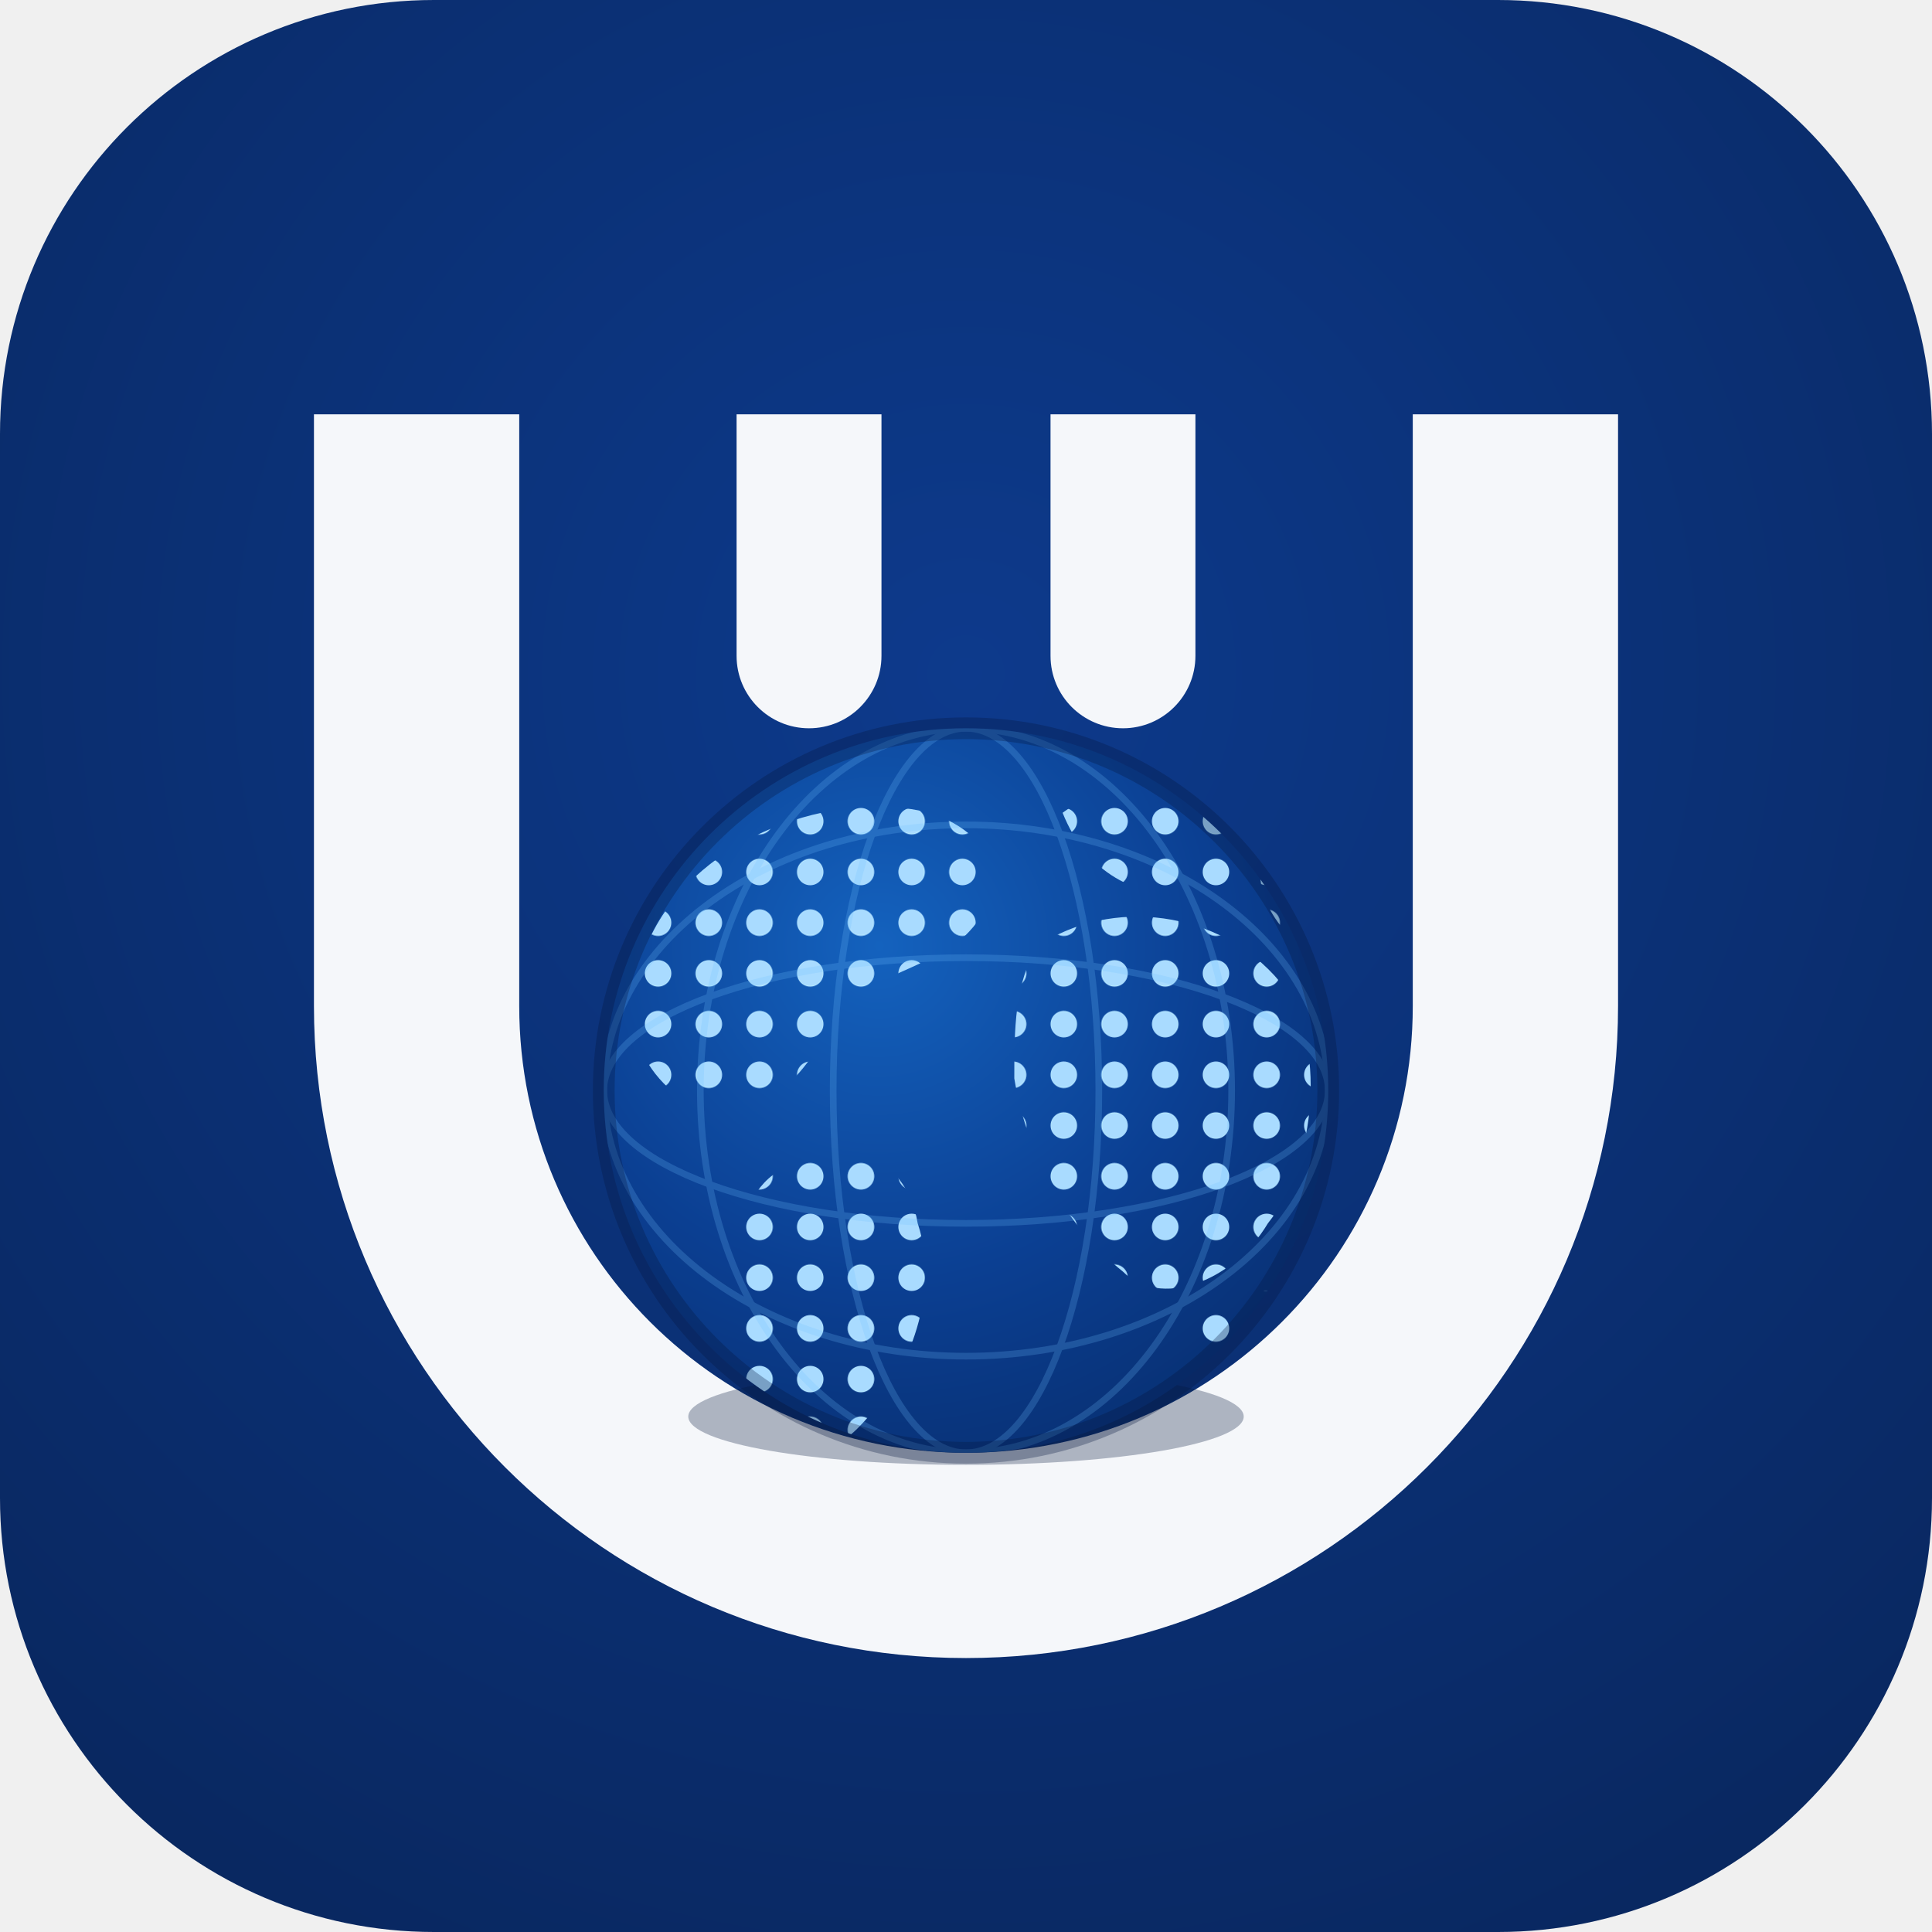
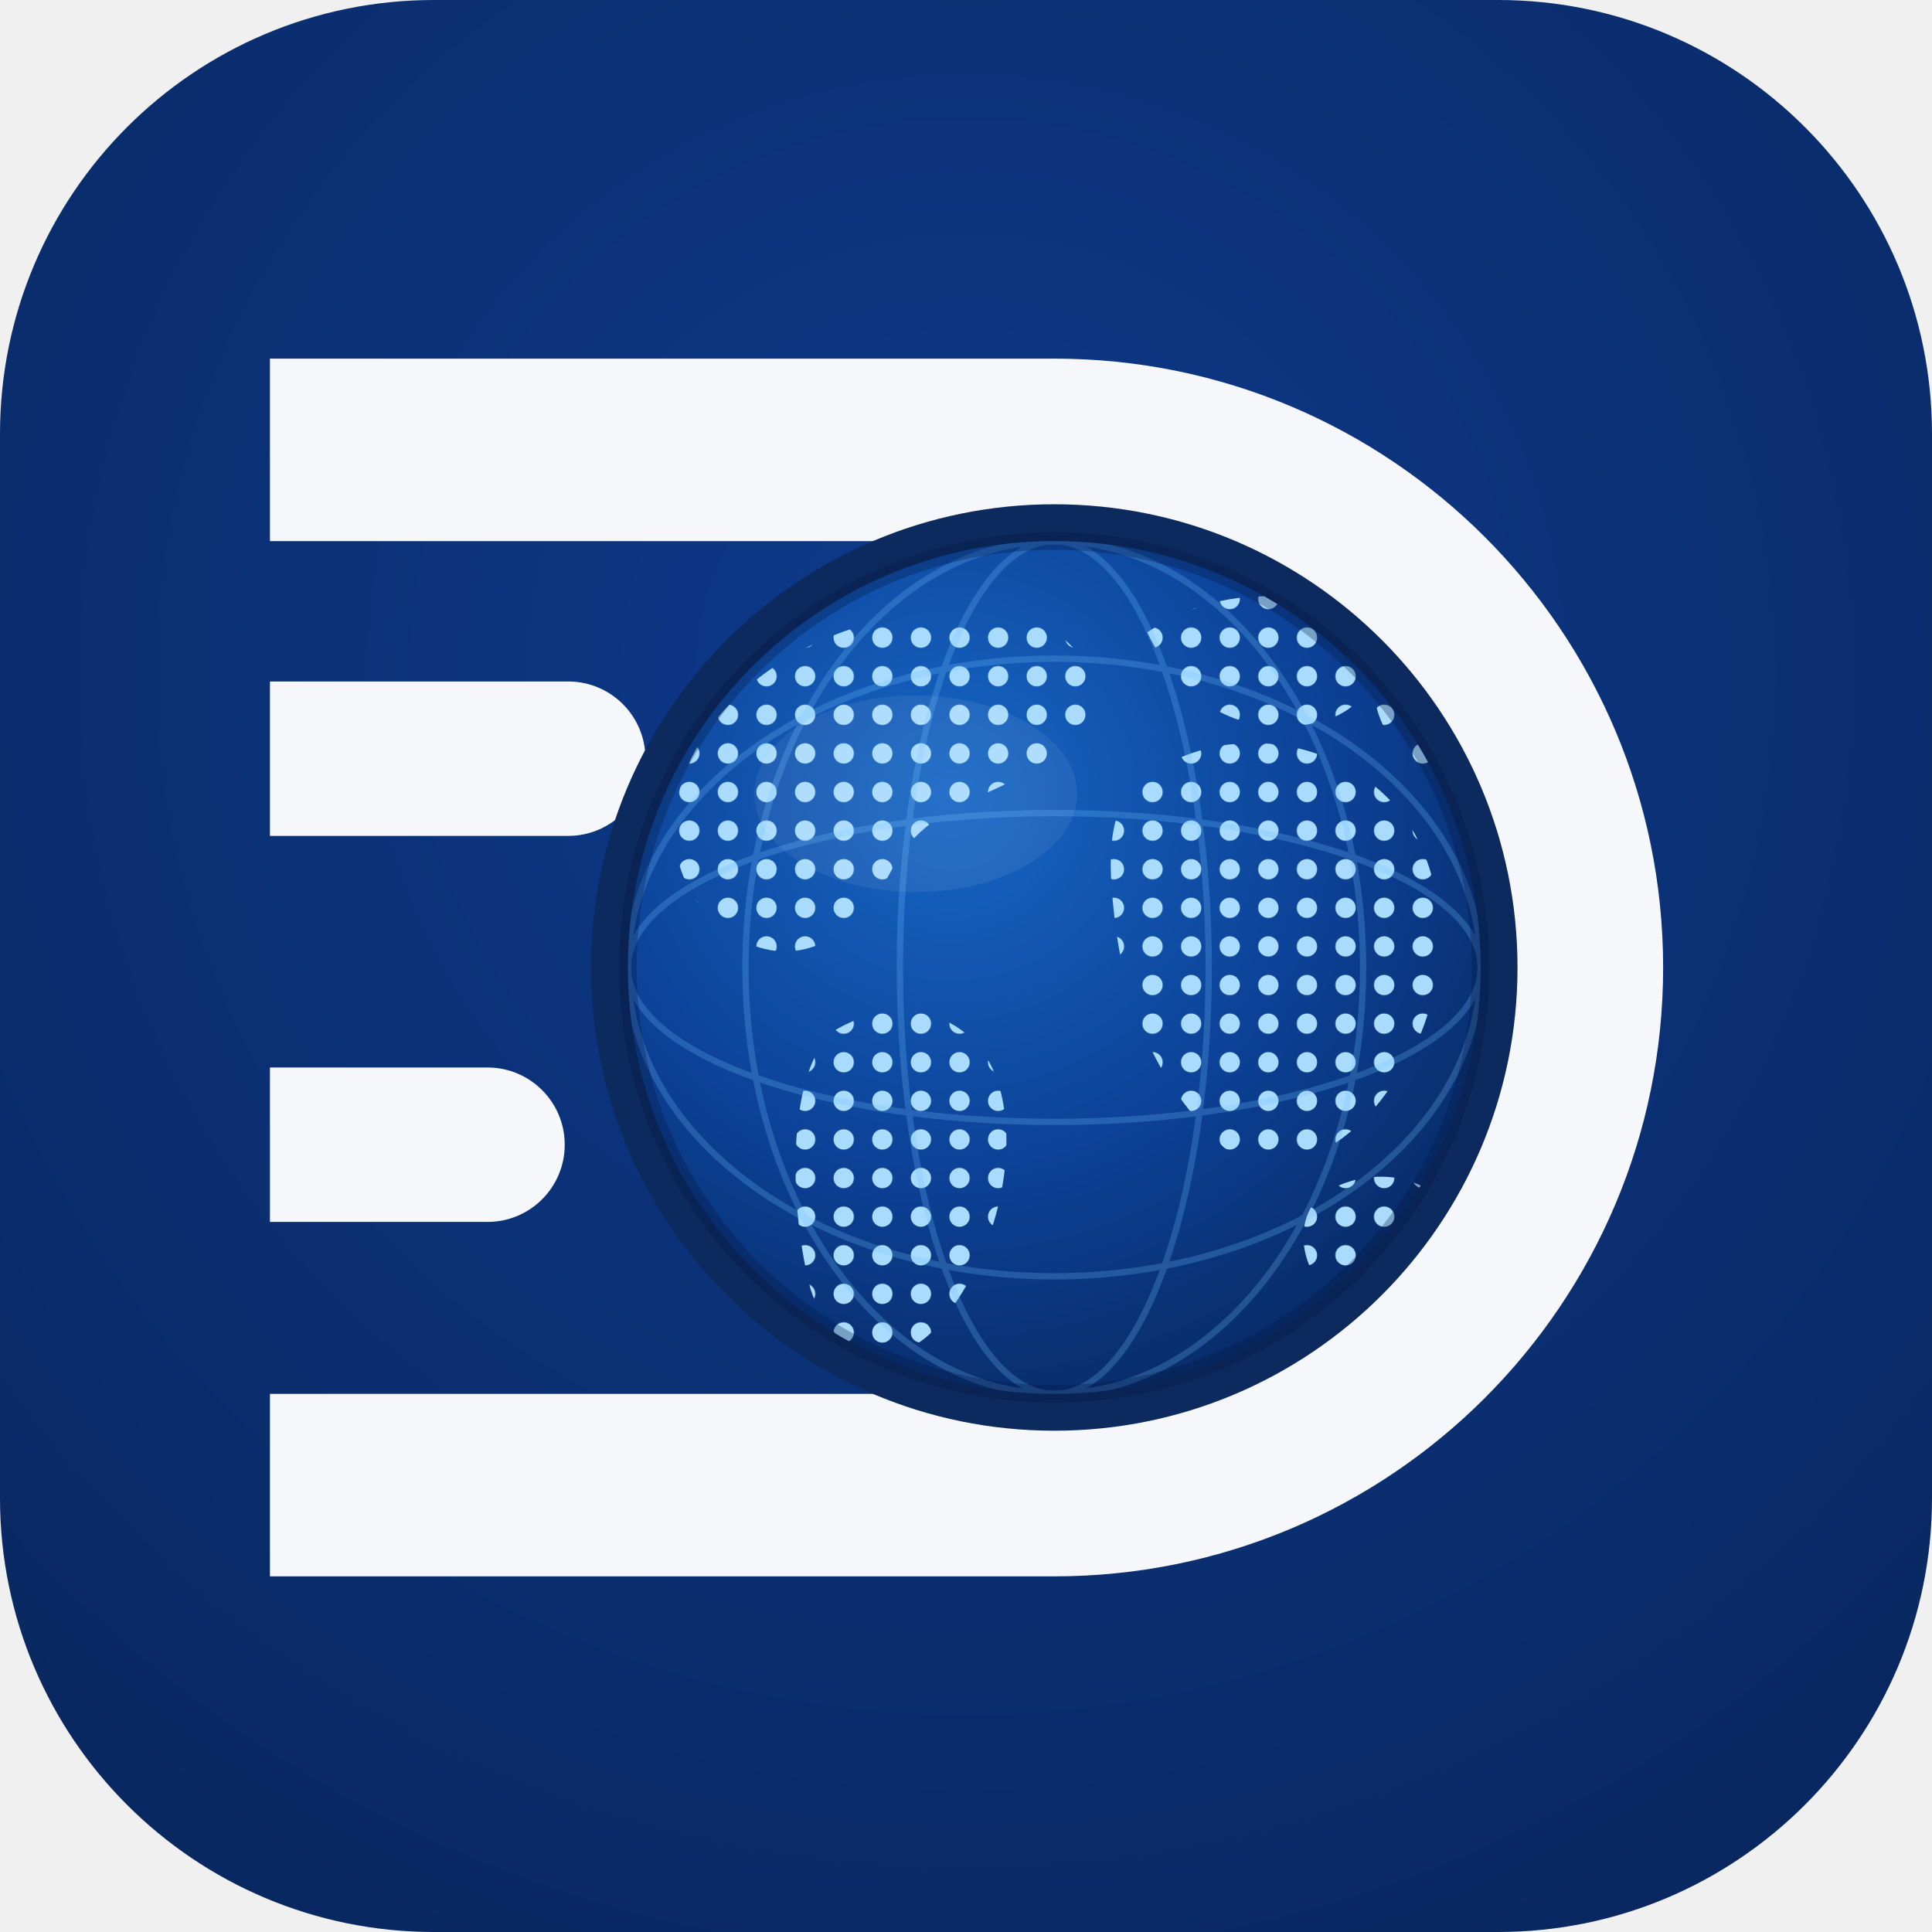
<svg xmlns="http://www.w3.org/2000/svg" viewBox="0 0 512 512">
  <defs>
    <radialGradient id="bg" cx="50%" cy="35%" r="95%">
      <stop offset="0%" stop-color="#0D3A8C" />
      <stop offset="100%" stop-color="#082253" />
    </radialGradient>
-     <radialGradient id="gg" cx="38%" cy="30%" r="85%">
-       <stop offset="0%" stop-color="#1462BE" />
-       <stop offset="55%" stop-color="#0B3F92" />
-       <stop offset="100%" stop-color="#072C6B" />
+     <radialGradient id="gG" cx="38%" cy="30%" r="85%">
+       <stop offset="0%" stop-color="#1667C6" />
+       <stop offset="52%" stop-color="#0C4196" />
+       <stop offset="100%" stop-color="#062458" />
    </radialGradient>
-     <pattern id="dt" width="4.2" height="4.2" patternUnits="userSpaceOnUse">
-       <circle cx="2.1" cy="2.1" r="1.1" fill="#A9DBFF" />
+     <pattern id="dT" width="11" height="11" patternUnits="userSpaceOnUse">
+       <circle cx="5.5" cy="5.5" r="2.9" fill="#A9DBFF" />
    </pattern>
-     <clipPath id="gc">
-       <circle cx="120" cy="100" r="30" />
+     <clipPath id="gC">
+       <circle cx="571.5" cy="451.5" r="121.5" />
    </clipPath>
  </defs>
  <rect width="512" height="512" rx="115" fill="url(#bg)" />
-   <g transform="translate(-128,-31) scale(3.2)">
-     <path d="M66 44 L66 93 A54 54 0 0 0 174 93 L174 44 L157 44 L157 93 A37 37 0 0 1 83 93 L83 44 Z" fill="#F5F7FA" />
-     <path d="M101 44 h12 v20 a6 6 0 0 1 -12 0 Z" fill="#F5F7FA" />
-     <path d="M127 44 h12 v20 a6 6 0 0 1 -12 0 Z" fill="#F5F7FA" />
-     <ellipse cx="120" cy="127" rx="23" ry="4" fill="#04173D" opacity=".3" />
-     <circle cx="120" cy="100" r="30" fill="url(#gg)" />
-     <g clip-path="url(#gc)">
-       <g fill="url(#dt)">
-         <path d="M94 87 C98 79 109 75 117 77 C123 79 124 84 119 88 C114 91 110 91 108 96 C105 101 101 103 97 101 C92 98 91 92 94 87 Z" />
-         <path d="M104 107 C109 103 115 105 116 111 C118 117 115 124 111 128 C108 131 104 130 102 125 C100 119 100 110 104 107 Z" />
-         <path d="M128 77 C132 74 139 74 142 77 C144 80 143 83 139 84 C134 84 130 82 128 77 Z" />
-         <path d="M126 88 C132 84 141 85 146 91 C150 96 149 106 145 111 C142 116 136 118 133 115 C128 111 125 105 124 99 C124 95 124 91 126 88 Z" />
-         <path d="M145 80 C150 77 156 79 157 84 C159 88 155 92 151 90 C146 88 143 83 145 80 Z" />
-         <path d="M140 118 C144 115 149 117 150 121 C151 125 147 128 143 126 C139 124 138 120 140 118 Z" />
+   <g transform="translate(-252.1,-163.5) scale(0.93)">
+     <path d="M348 278 H571.5 A173.5 173.5 0 0 1 571.5 625 H348 V573 H571.5 A121.5 121.5 0 0 0 571.5 330 H348 Z" fill="#F5F7FA" />
+     <path d="M348 370 H433 a22 22 0 0 1 0 44 H348 Z" fill="#F5F7FA" />
+     <path d="M348 480 H410 a22 22 0 0 1 0 44 H348 Z" fill="#F5F7FA" />
+     <circle cx="571.5" cy="451.5" r="132" fill="#0C2A5E" />
+     <circle cx="571.5" cy="451.5" r="121.5" fill="url(#gG)" />
+     <g clip-path="url(#gC)">
+       <g fill="url(#dT)">
+         <path d="M468 392 C484 360 528 344 562 352 C585 358 589 380 569 393 C550 405 535 405 525 424 C515 443 499 452 483 444 C464 434 458 413 468 392 Z" />
+         <path d="M508 470 C527 458 550 464 556 486 C562 508 553 538 537 555 C524 568 508 562 502 543 C496 520 495 483 508 470 Z" />
+         <path d="M598 356 C617 343 644 342 657 355 C667 366 661 379 645 382 C626 386 608 377 598 356 Z" />
+         <path d="M594 400 C616 381 651 384 670 407 C687 429 684 464 667 486 C654 505 632 515 619 502 C601 485 592 463 589 440 C587 424 586 409 594 400 Z" />
+         <path d="M666 366 C685 353 708 359 715 378 C720 394 708 410 690 404 C672 398 656 376 666 366 Z" />
+         <path d="M648 516 C664 506 684 512 687 528 C690 542 674 555 657 549 C642 543 638 524 648 516 Z" />
      </g>
-       <g stroke="#6FBEFF" stroke-width=".55" opacity=".22" fill="none">
-         <ellipse cx="120" cy="100" rx="30" ry="11" />
-         <ellipse cx="120" cy="100" rx="30" ry="22" />
-         <ellipse cx="120" cy="100" rx="11" ry="30" />
-         <ellipse cx="120" cy="100" rx="22" ry="30" />
+       <g stroke="#6FBEFF" stroke-width="1.8" opacity=".25" fill="none">
+         <ellipse cx="571.5" cy="451.5" rx="121.5" ry="44" />
+         <ellipse cx="571.5" cy="451.5" rx="121.5" ry="88" />
+         <ellipse cx="571.5" cy="451.5" rx="44" ry="121.5" />
+         <ellipse cx="571.5" cy="451.5" rx="88" ry="121.5" />
      </g>
    </g>
-     <circle cx="120" cy="100" r="30" fill="none" stroke="#04173D" stroke-opacity=".3" stroke-width="1.8" />
+     <circle cx="571.5" cy="451.5" r="121.5" fill="none" stroke="#04173D" stroke-opacity=".3" stroke-width="5" />
+     <ellipse cx="532" cy="402" rx="46" ry="28" fill="#FFFFFF" opacity=".07" />
  </g>
</svg>
